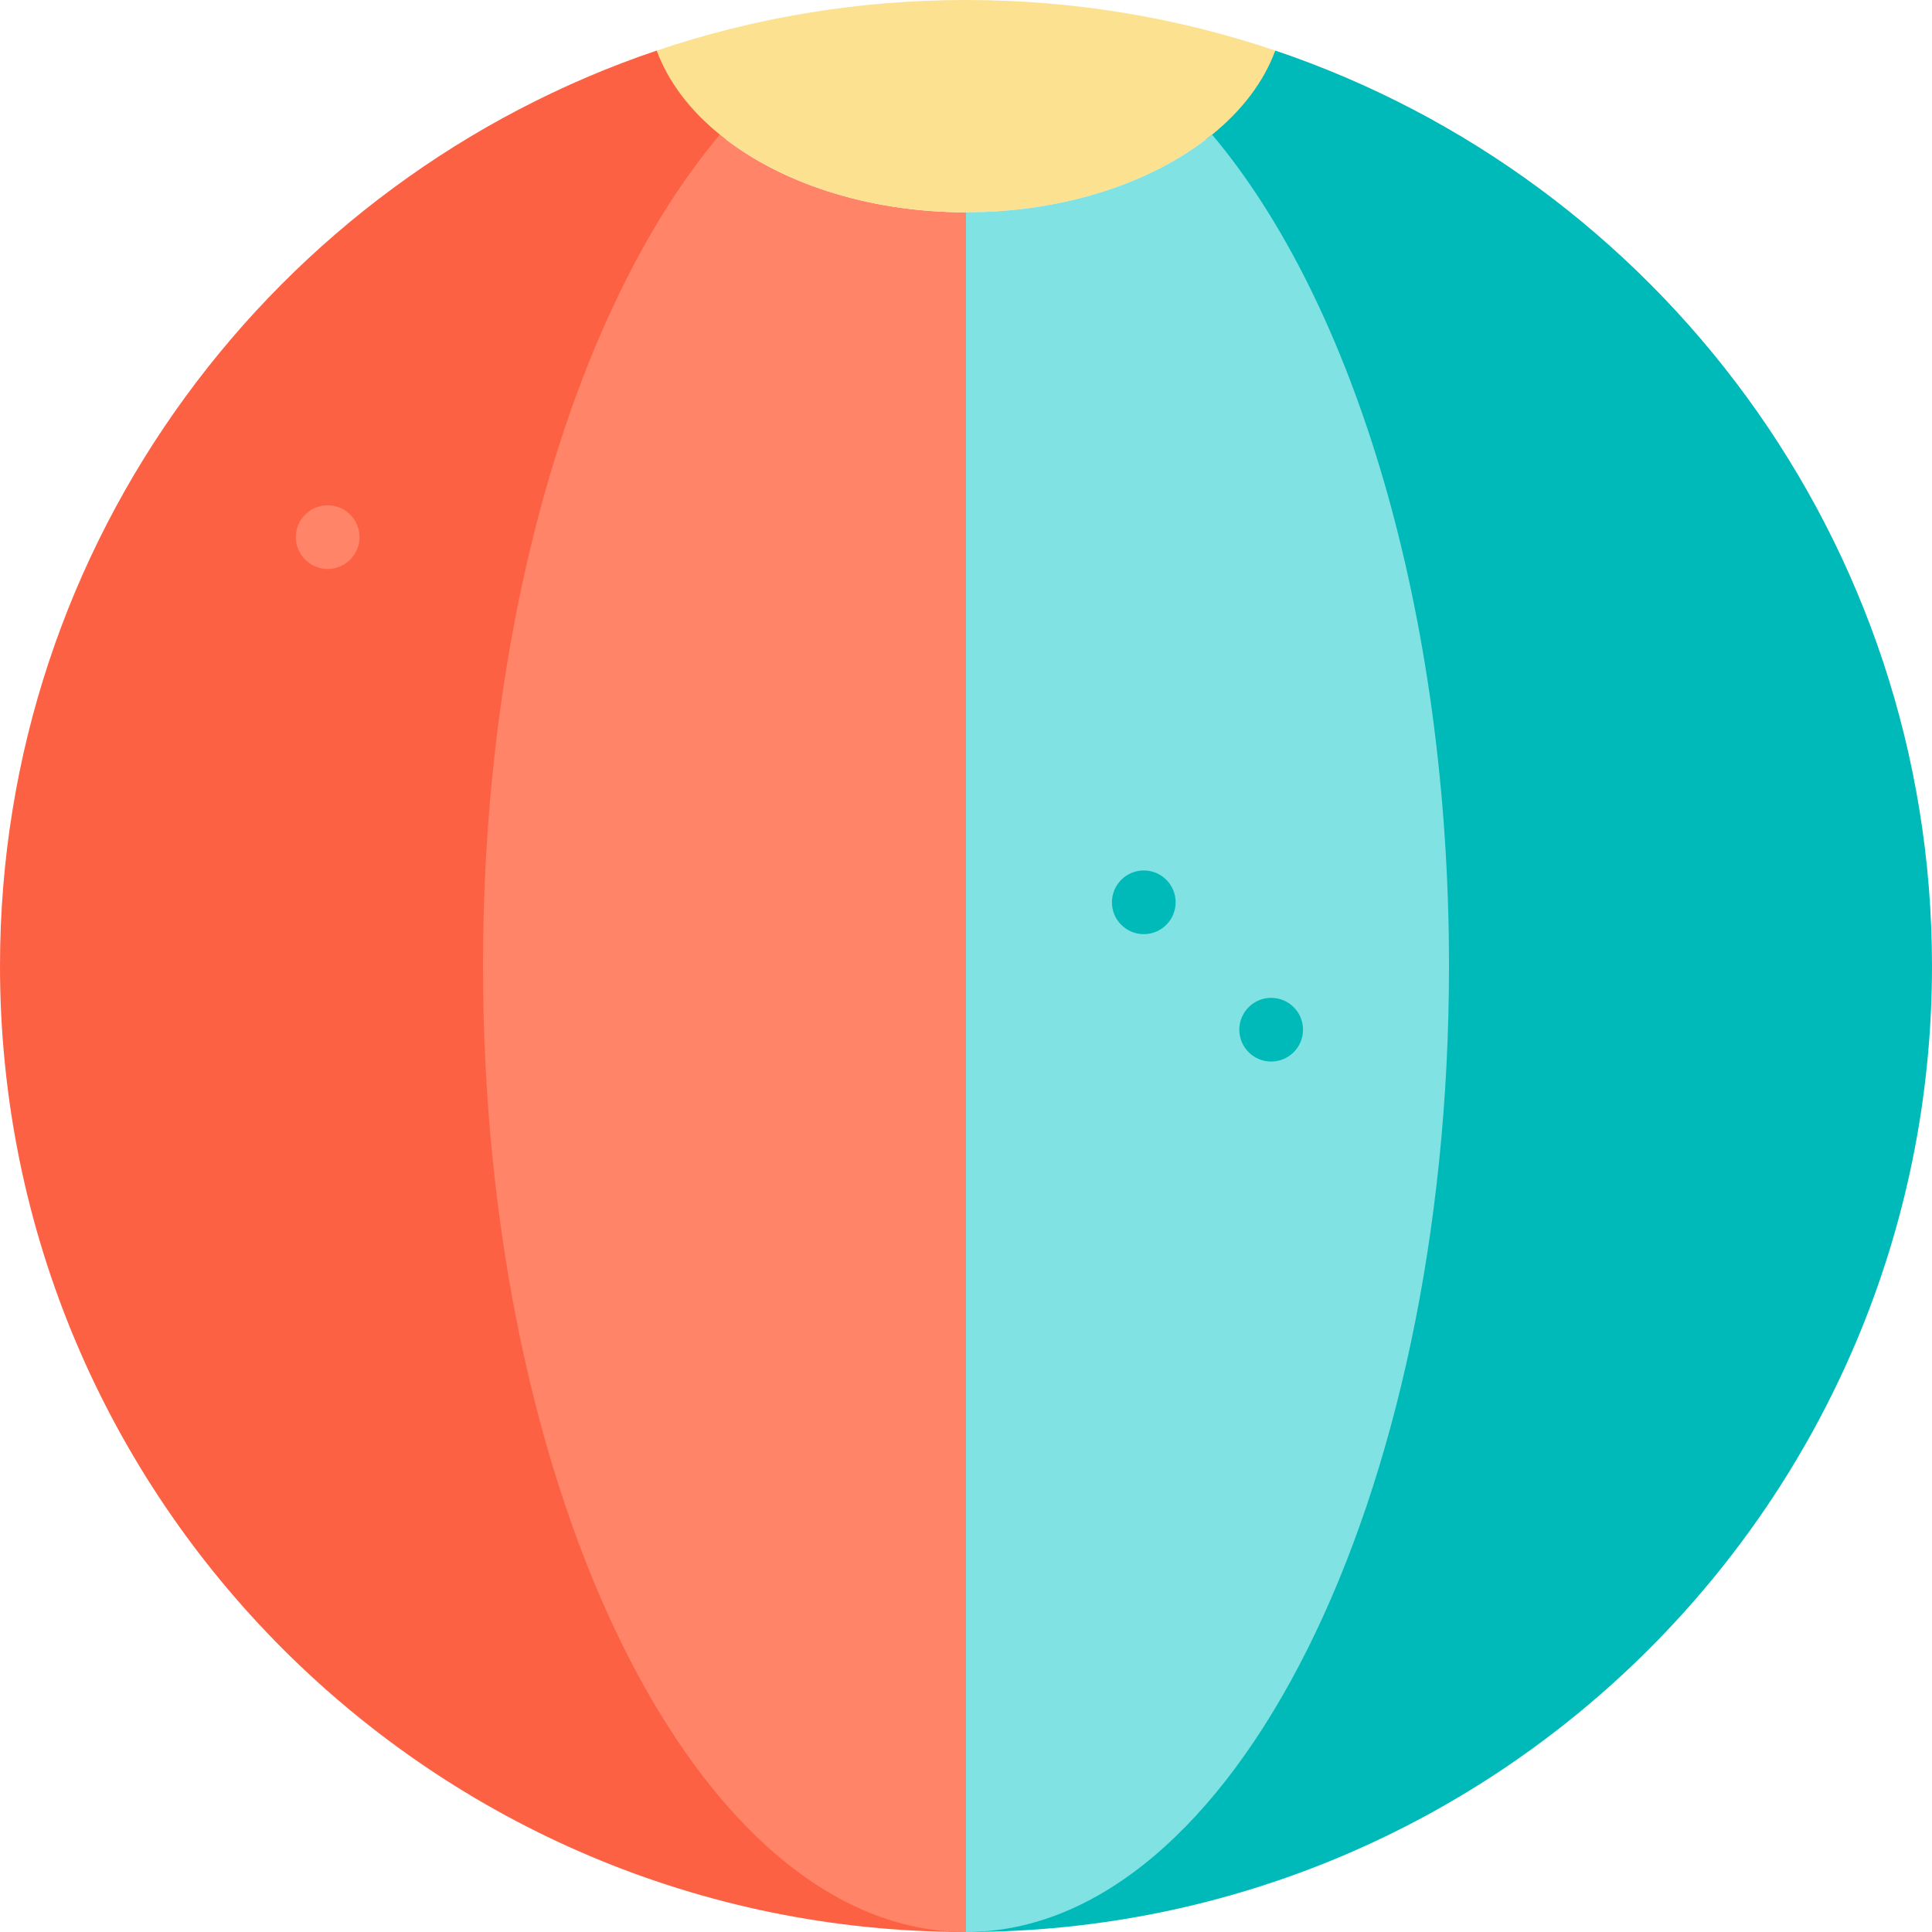
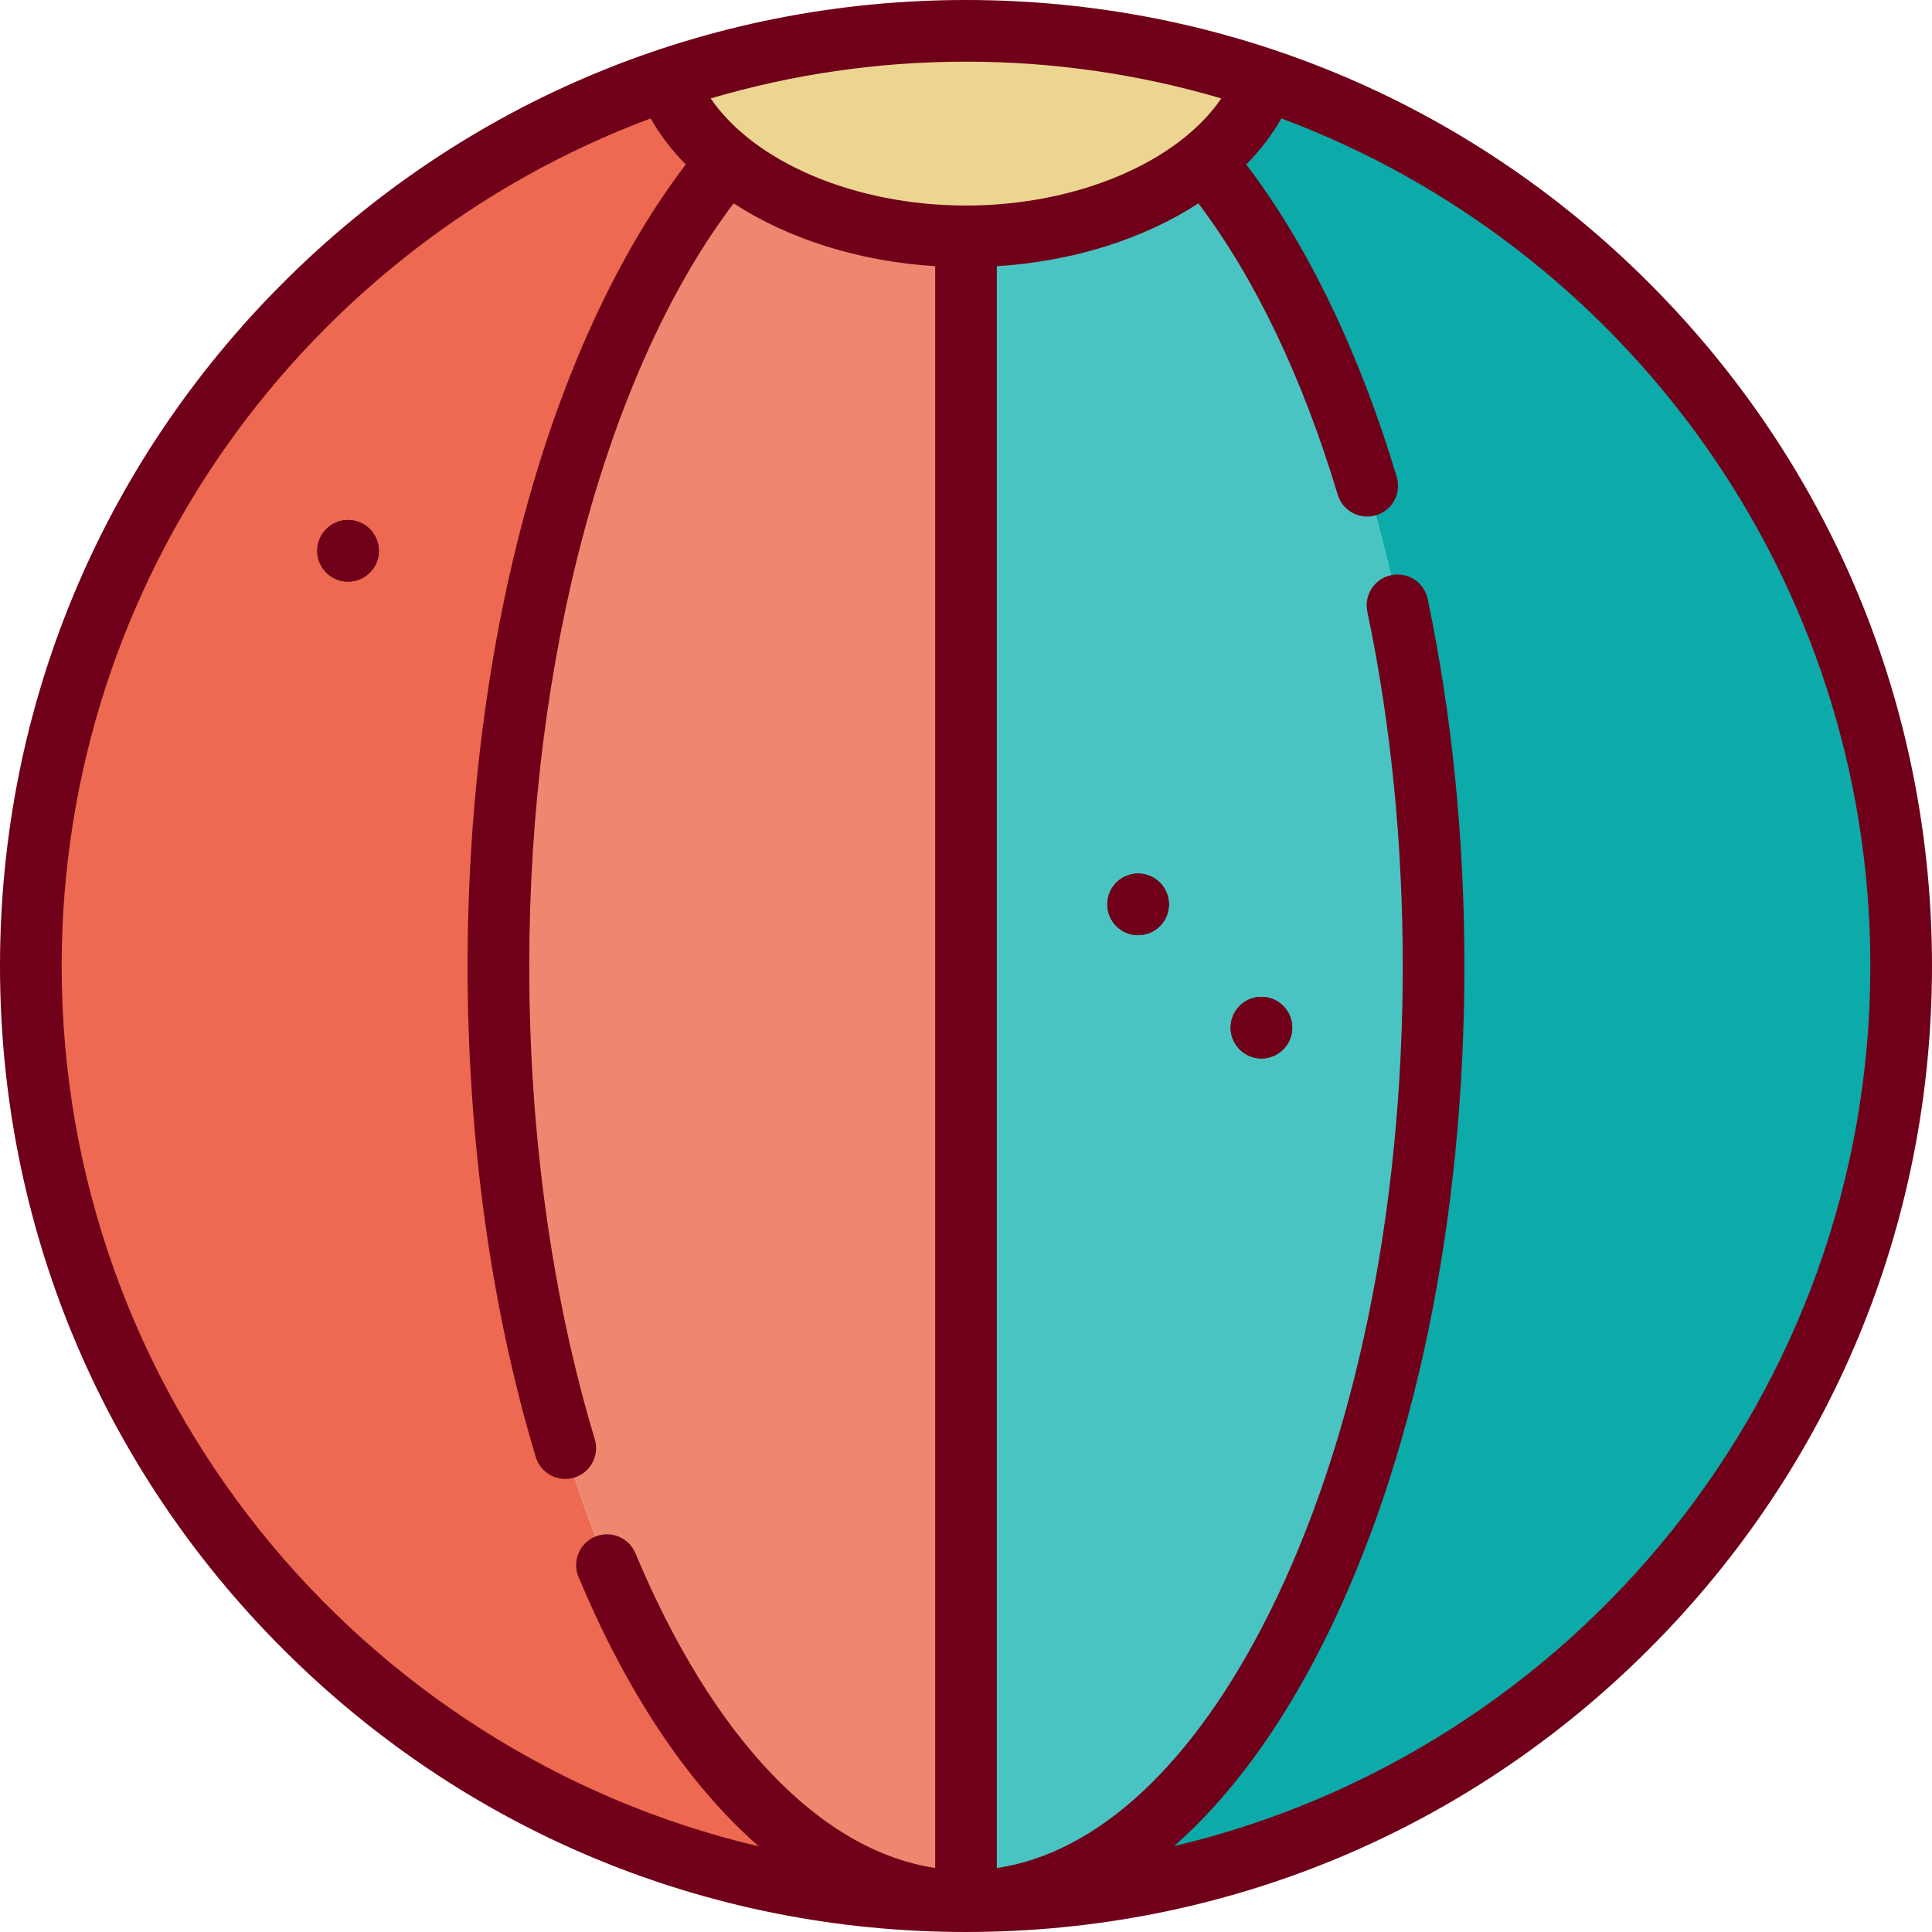
<svg xmlns="http://www.w3.org/2000/svg" version="1.1" id="Layer_1" x="0px" y="0px" viewBox="0 0 512 512" style="enable-background:new 0 0 512 512;" xml:space="preserve">
-   <path style="fill:#00BAB9;" d="M337.965,13.402l-16.744,11.253L256,512c141.38,0,256-114.62,256-256  C512,143.281,439.15,47.577,337.965,13.402z" />
-   <path style="fill:#FD6144;" d="M190.779,24.655l-16.744-11.253C72.85,47.577,0,143.281,0,256c0,141.38,114.62,256,256,256  L190.779,24.655z" />
-   <path style="fill:#FF8468;" d="M256,56.264L278.505,256L256,512c-70.69,0-128-114.62-128-256  c0-93.747,25.195-175.712,62.779-220.318C206.252,48.252,229.714,56.264,256,56.264z" />
-   <path style="fill:#FCE190;" d="M337.965,13.402c-3.049,8.305-8.856,15.889-16.744,22.28C305.748,48.252,282.286,56.264,256,56.264  c-26.286,0-49.748-8.012-65.221-20.581c-7.888-6.392-13.695-13.976-16.744-22.28C199.77,4.715,227.339,0,256,0  C284.661,0,312.23,4.715,337.965,13.402z" />
-   <path style="fill:#80E2E2;" d="M321.221,35.682C358.805,80.288,384,162.253,384,256c0,141.38-57.31,256-128,256V56.264  C282.286,56.264,305.748,48.252,321.221,35.682z" />
-   <circle style="fill:#FF8468;" cx="86.837" cy="142.347" r="8.44" />
+   <path style="fill:#ECD591;" d="M335.349,21.145c-2.952,8.039-8.573,15.382-16.21,21.569C304.161,54.882,281.447,62.638,256,62.638  c-25.447,0-48.161-7.756-63.139-19.924c-7.636-6.188-13.258-13.53-16.21-21.569C201.565,12.735,228.254,8.17,256,8.17  S310.435,12.735,335.349,21.145z" />
+   <path style="fill:#ED6951;" d="M256,503.83C119.133,503.83,8.17,392.867,8.17,256c0-109.121,70.525-201.772,168.481-234.855  c2.952,8.039,8.573,15.382,16.21,21.569C156.476,85.896,132.085,165.245,132.085,256C132.085,392.867,187.566,503.83,256,503.83z" />
+   <path style="fill:#4AC4C3;" d="M319.139,42.714C355.524,85.896,379.915,165.245,379.915,256c0,136.867-55.481,247.83-123.915,247.83  V256V62.638C281.447,62.638,304.161,54.882,319.139,42.714z" />
+   <path style="fill:#EF8770;" d="M256,62.638V256v247.83c-68.434,0-123.915-110.962-123.915-247.83  c0-90.755,24.391-170.104,60.775-213.286C207.839,54.882,230.553,62.638,256,62.638z" />
+   <path style="fill:#0CAAA9;" d="M335.349,21.145C433.305,54.228,503.83,146.879,503.83,256c0,136.867-110.962,247.83-247.83,247.83  c68.434,0,123.915-110.962,123.915-247.83c0-90.755-24.391-170.104-60.776-213.286C326.776,36.526,332.397,29.184,335.349,21.145z" />
  <g>
-     <circle style="fill:#00BAB9;" cx="336.874" cy="272.879" r="8.44" />
-     <circle style="fill:#00BAB9;" cx="303.115" cy="239.121" r="8.44" />
+     <circle style="fill:#700019;" cx="92.236" cy="145.974" r="8.17" />
+     <circle style="fill:#700019;" cx="334.292" cy="272.34" r="8.17" />
+     <circle style="fill:#700019;" cx="301.612" cy="239.66" r="8.17" />
+     <circle style="fill:#700019;" cx="92.236" cy="145.974" r="8.17" />
+     <circle style="fill:#700019;" cx="334.292" cy="272.34" r="8.17" />
+     <circle style="fill:#700019;" cx="301.612" cy="239.66" r="8.17" />
+     <path style="fill:#700019;" d="M437.019,74.981C388.667,26.628,324.38,0,256,0S123.332,26.628,74.981,74.981   C26.628,123.333,0,187.62,0,256s26.628,132.667,74.981,181.019C123.332,485.372,187.62,512,256,512s132.667-26.628,181.019-74.981   S512,324.38,512,256S485.372,123.333,437.019,74.981z M323.655,26.079C312.208,42.914,285.516,54.468,256,54.468   s-56.208-11.554-67.655-28.389c21.466-6.327,44.168-9.739,67.655-9.739C279.488,16.34,302.189,19.752,323.655,26.079z M16.34,256   c0-102.768,65.025-190.624,156.087-224.615c2.462,4.351,5.603,8.433,9.305,12.207c-16.738,21.932-30.758,51.332-40.746,85.645   c-11.168,38.367-17.071,82.202-17.071,126.764c0,45.914,6.247,90.911,18.067,130.123c1.065,3.534,4.31,5.814,7.819,5.814   c0.781,0,1.575-0.113,2.361-0.35c4.32-1.302,6.767-5.86,5.464-10.181c-11.364-37.702-17.371-81.067-17.371-125.406   c0-81.484,20.627-157.896,54.169-202.105c14.336,9.348,33.01,15.372,53.406,16.651v424.478   c-30.365-4.561-58.954-34.373-79.432-83.4c-1.739-4.164-6.523-6.129-10.688-4.39c-4.164,1.74-6.129,6.524-4.39,10.689   c12.999,31.123,29.378,55.318,47.774,71.382C95.319,464.417,16.34,369.262,16.34,256z M311.132,489.25   c14.763-12.953,28.238-31.234,39.798-54.354C374.89,386.974,388.085,323.441,388.085,256c0-33.679-3.275-66.401-9.732-97.258   c-0.925-4.416-5.254-7.249-9.67-6.324c-4.417,0.925-7.247,5.253-6.324,9.67c6.228,29.759,9.385,61.356,9.385,93.912   c0,64.954-12.583,125.891-35.43,171.589c-19.936,39.873-45.297,63.468-72.144,67.461V70.547   c20.396-1.279,39.07-7.303,53.406-16.651c14.917,19.67,27.614,46.149,36.922,77.174c1.062,3.539,4.307,5.825,7.823,5.825   c0.778,0,1.568-0.112,2.351-0.346c4.322-1.296,6.775-5.851,5.477-10.174c-9.924-33.083-23.645-61.494-39.883-82.782   c3.703-3.775,6.843-7.858,9.305-12.207C430.634,65.375,495.66,153.232,495.66,256C495.66,369.181,416.792,464.278,311.132,489.25z" />
  </g>
  <g>
</g>
  <g>
</g>
  <g>
</g>
  <g>
</g>
  <g>
</g>
  <g>
</g>
  <g>
</g>
  <g>
</g>
  <g>
</g>
  <g>
</g>
  <g>
</g>
  <g>
</g>
  <g>
</g>
  <g>
</g>
  <g>
</g>
</svg>
